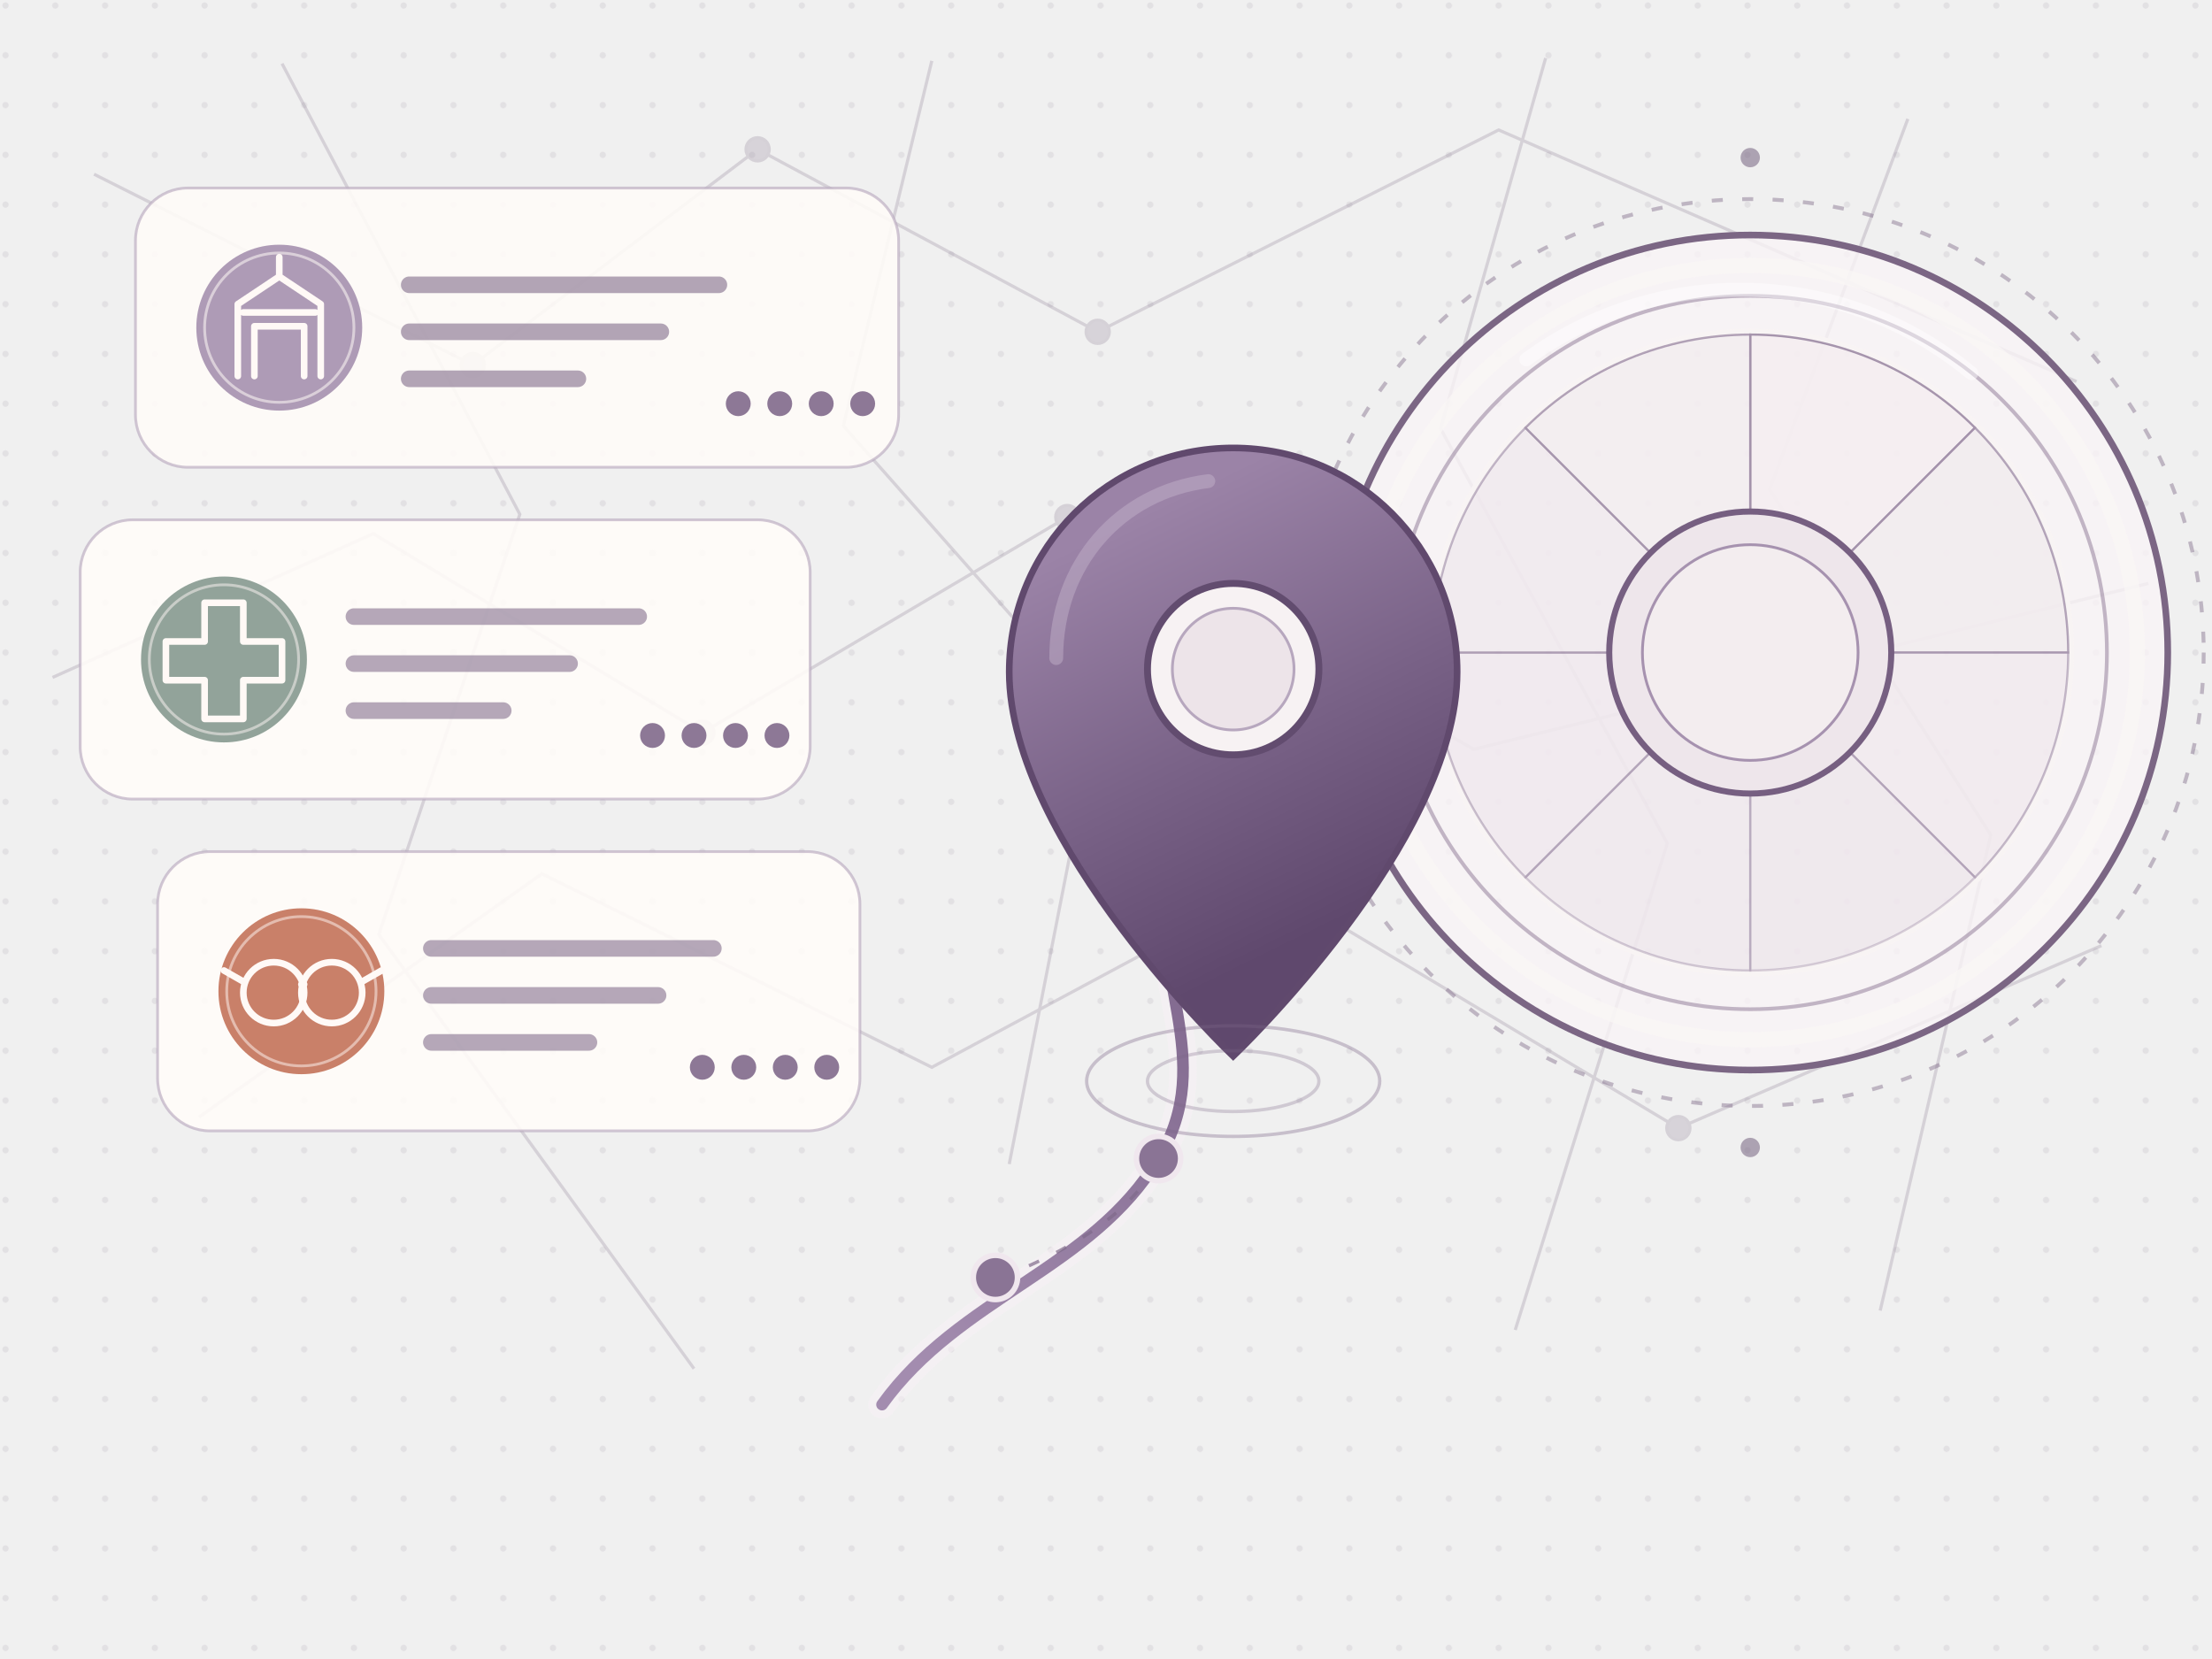
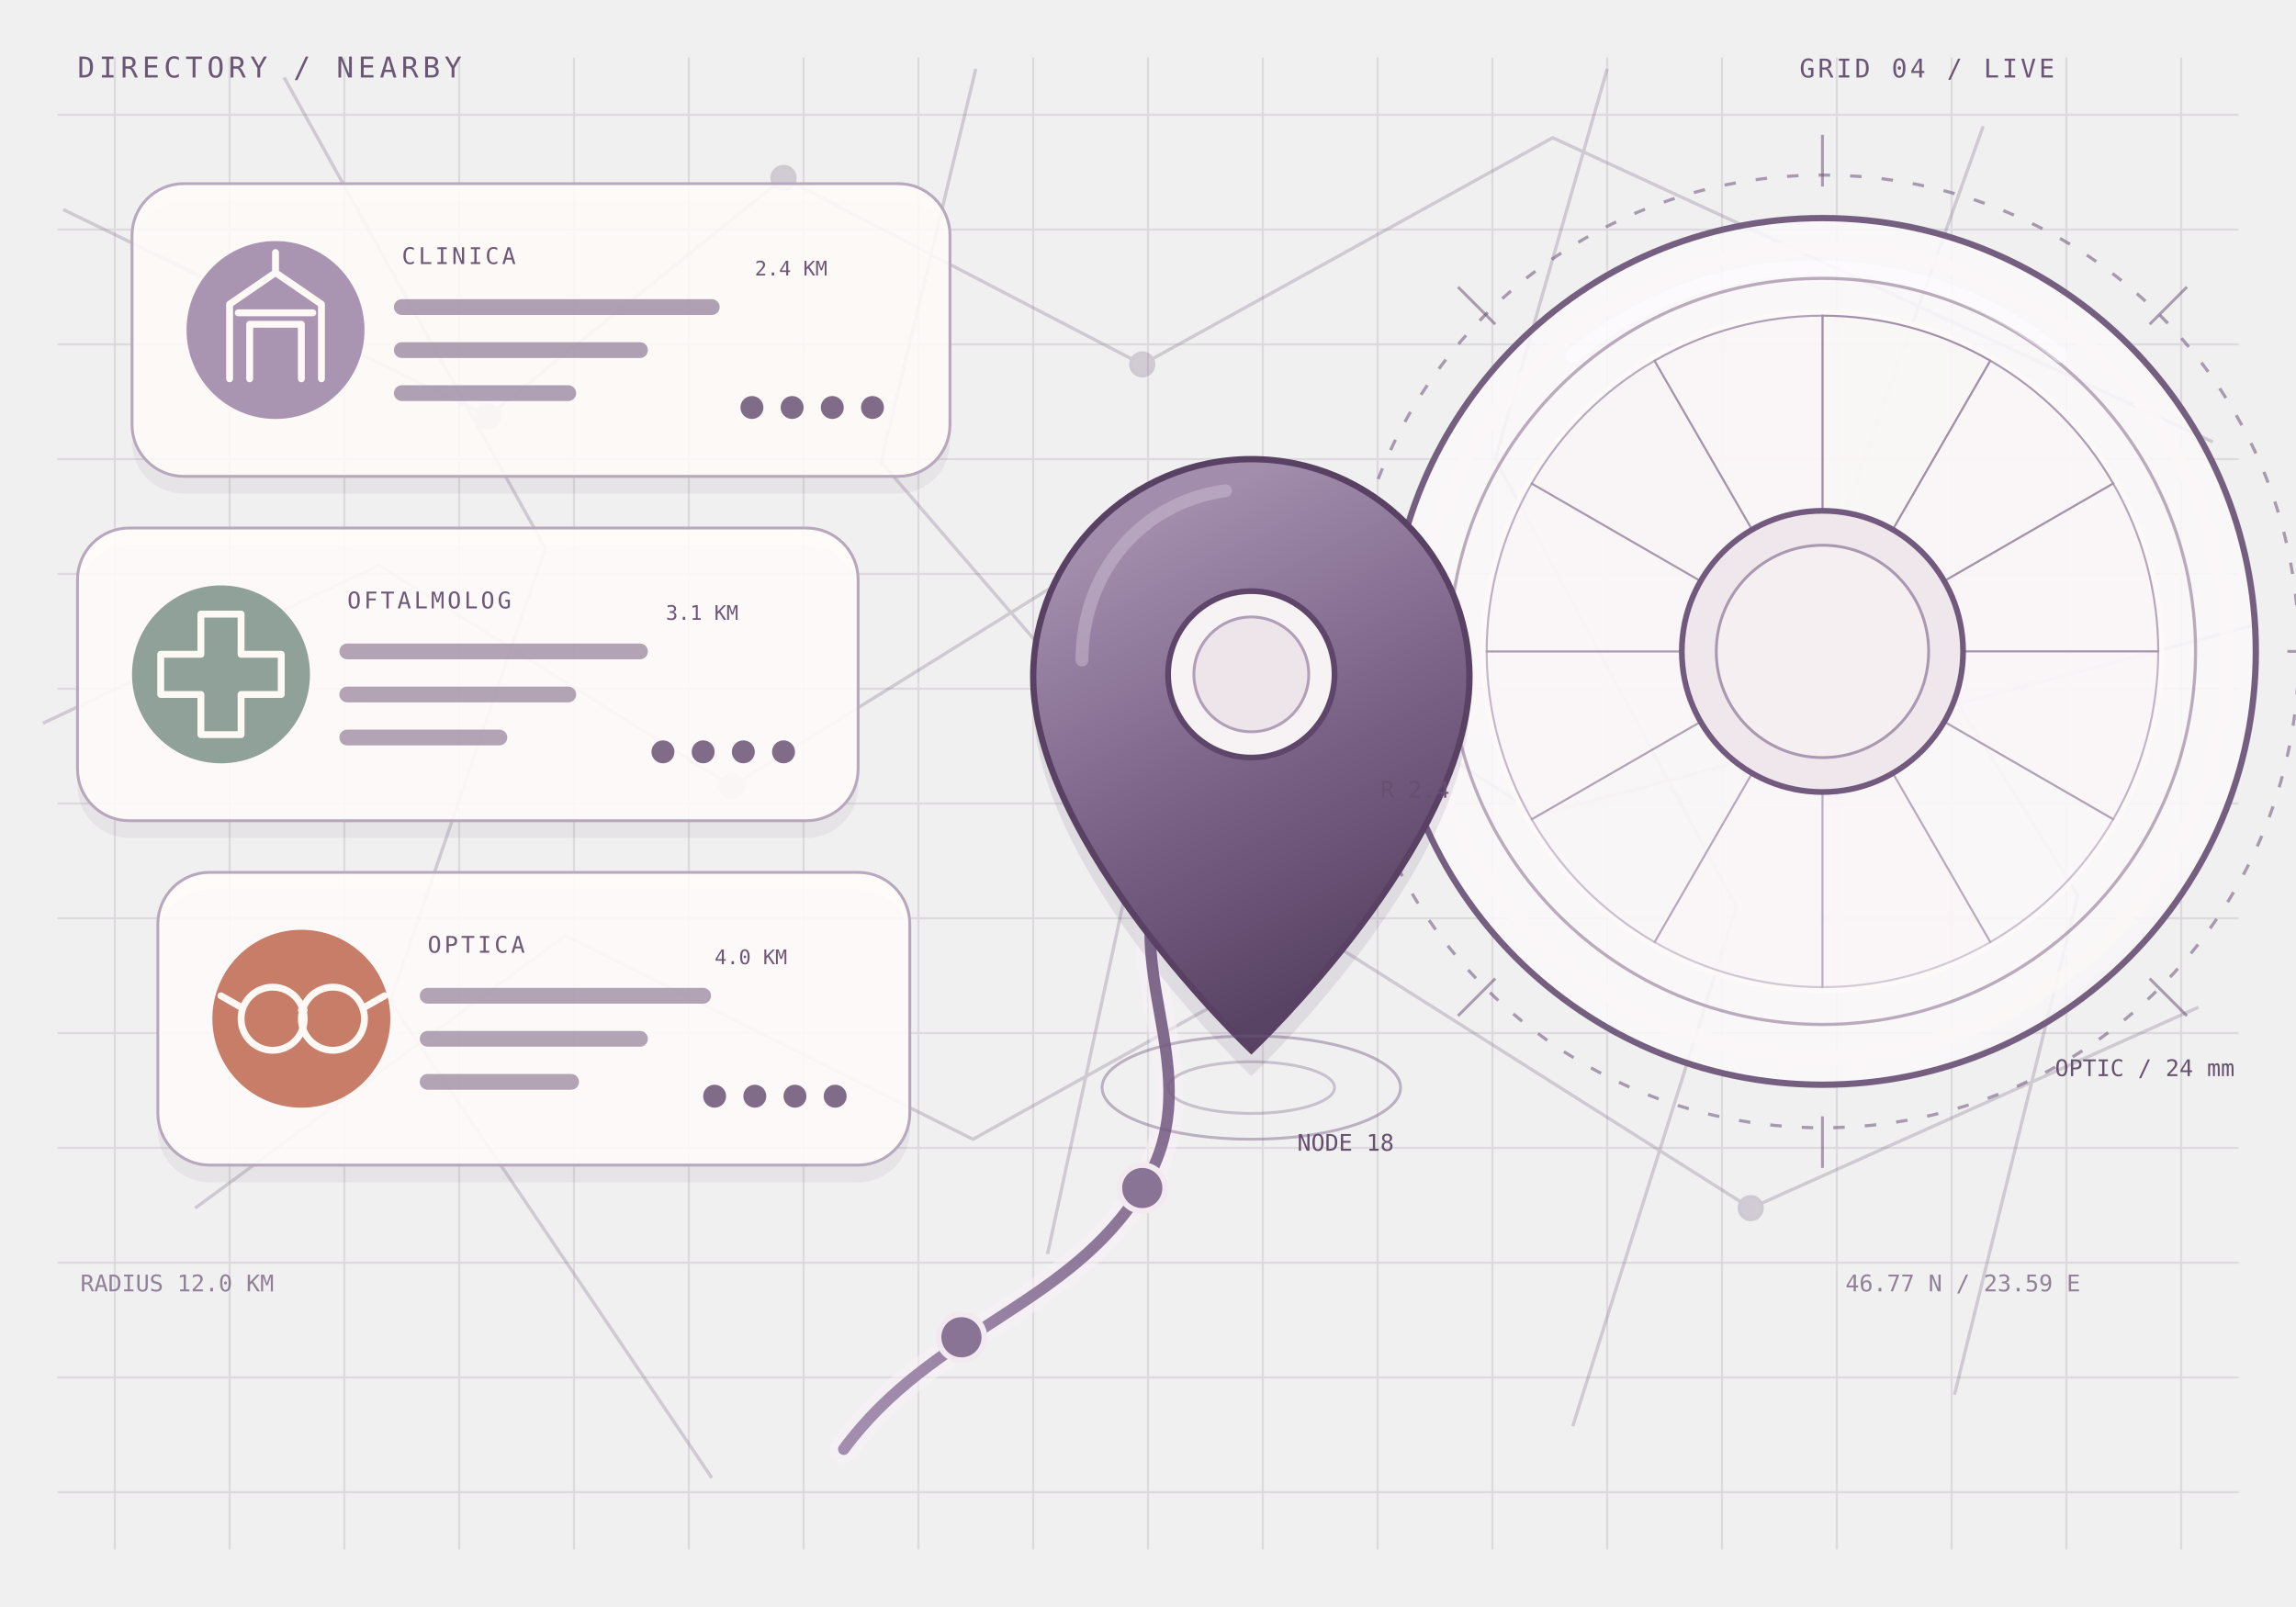
- <svg xmlns="http://www.w3.org/2000/svg" viewBox="0 0 800 600" fill="none">
+ <svg xmlns="http://www.w3.org/2000/svg" viewBox="0 0 800 560" fill="none">
  <defs>
-     <linearGradient id="lensFill" x1="485" y1="96" x2="736" y2="376" gradientUnits="userSpaceOnUse">
-       <stop stop-color="#F9F4F6" stop-opacity=".78" />
-       <stop offset=".48" stop-color="#BBA9C2" stop-opacity=".43" />
-       <stop offset="1" stop-color="#8E7799" stop-opacity=".16" />
+     <linearGradient id="lens" x1="493" y1="70" x2="748" y2="395" gradientUnits="userSpaceOnUse">
+       <stop stop-color="#FBF8FA" stop-opacity=".86" />
+       <stop offset=".5" stop-color="#C5B5CB" stop-opacity=".4" />
+       <stop offset="1" stop-color="#8E7898" stop-opacity=".13" />
    </linearGradient>
-     <linearGradient id="pinFill" x1="386" y1="199" x2="458" y2="346" gradientUnits="userSpaceOnUse">
-       <stop stop-color="#9B83A7" />
-       <stop offset=".55" stop-color="#796287" />
-       <stop offset="1" stop-color="#5F486D" />
+     <linearGradient id="pin" x1="384" y1="191" x2="461" y2="344" gradientUnits="userSpaceOnUse">
+       <stop stop-color="#A28DAC" />
+       <stop offset=".52" stop-color="#7B6388" />
+       <stop offset="1" stop-color="#594364" />
    </linearGradient>
-     <linearGradient id="routeStroke" x1="319" y1="482" x2="493" y2="284" gradientUnits="userSpaceOnUse">
-       <stop stop-color="#A38CAF" />
-       <stop offset="1" stop-color="#70577E" />
+     <linearGradient id="route" x1="285" y1="481" x2="503" y2="260" gradientUnits="userSpaceOnUse">
+       <stop stop-color="#A38DAE" />
+       <stop offset="1" stop-color="#654F72" />
    </linearGradient>
-     <radialGradient id="apertureGlow" cx="0" cy="0" r="1" gradientTransform="translate(633 238) rotate(90) scale(127)">
-       <stop stop-color="#FFFDFC" stop-opacity=".94" />
-       <stop offset=".52" stop-color="#ECE2EA" stop-opacity=".62" />
-       <stop offset="1" stop-color="#A38EAD" stop-opacity=".15" />
-     </radialGradient>
-     <pattern id="microDots" width="18" height="18" patternUnits="userSpaceOnUse">
-       <circle cx="2" cy="2" r="1.15" fill="#715D7A" fill-opacity=".22" />
-     </pattern>
  </defs>
-   <rect width="800" height="600" fill="url(#microDots)" opacity=".48" />
-   <g stroke="#786681" stroke-width="1.15" opacity=".22">
-     <path d="M34 63 171 132 274 54 397 120 542 47 751 138" />
-     <path d="M19 245 135 193 254 265 386 187 533 271 777 211" />
-     <path d="M72 404 196 316 337 386 460 320 607 408 760 342" />
-     <path d="M102 23 188 186 137 338 251 495" />
-     <path d="M337 22 305 154 397 258 365 421" />
-     <path d="M559 21 521 155 603 305 548 481" />
-     <path d="M690 43 640 177 720 302 680 474" />
-     <circle cx="171" cy="132" r="4.2" fill="#806D88" />
-     <circle cx="274" cy="54" r="4.2" fill="#806D88" />
-     <circle cx="397" cy="120" r="4.2" fill="#806D88" />
-     <circle cx="254" cy="265" r="4.2" fill="#806D88" />
-     <circle cx="386" cy="187" r="4.2" fill="#806D88" />
-     <circle cx="460" cy="320" r="4.2" fill="#806D88" />
-     <circle cx="607" cy="408" r="4.2" fill="#806D88" />
+   <g stroke="#76627F" stroke-width=".7" opacity=".16">
+     <path d="M20 40h760M20 80h760M20 120h760M20 160h760M20 200h760M20 240h760M20 280h760M20 320h760M20 360h760M20 400h760M20 440h760M20 480h760M20 520h760" />
+     <path d="M40 20v520M80 20v520M120 20v520M160 20v520M200 20v520M240 20v520M280 20v520M320 20v520M360 20v520M400 20v520M440 20v520M480 20v520M520 20v520M560 20v520M600 20v520M640 20v520M680 20v520M720 20v520M760 20v520" />
  </g>
-   <g transform="translate(482 52)">
-     <circle cx="151" cy="184" r="164" stroke="#796482" stroke-width="1.4" stroke-dasharray="4 7" opacity=".42" />
-     <circle cx="151" cy="184" r="151" fill="url(#lensFill)" stroke="#7B6684" stroke-width="2.4" />
-     <circle cx="151" cy="184" r="140" stroke="#FAF6F5" stroke-width="5.5" opacity=".72" />
-     <circle cx="151" cy="184" r="129" stroke="#8B7593" stroke-width="1.35" opacity=".5" />
-     <circle cx="151" cy="184" r="116" fill="url(#apertureGlow)" stroke="#F9F4F4" stroke-width="2.2" opacity=".92" />
-     <g transform="translate(151 184)" fill="#F8F2F3" stroke="#8C7796" stroke-width=".8" opacity=".75">
-       <path d="M0 0 0-115A115 115 0 0 1 81.3-81.3Z" />
-       <path d="M0 0 81.3-81.3A115 115 0 0 1 115 0Z" opacity=".83" />
-       <path d="M0 0 115 0A115 115 0 0 1 81.3 81.3Z" opacity=".64" />
-       <path d="M0 0 81.3 81.3A115 115 0 0 1 0 115Z" opacity=".42" />
-       <path d="M0 0 0 115A115 115 0 0 1-81.3 81.3Z" opacity=".48" />
-       <path d="M0 0-81.3 81.3A115 115 0 0 1-115 0Z" opacity=".58" />
-       <path d="M0 0-115 0A115 115 0 0 1-81.3-81.3Z" opacity=".67" />
-       <path d="M0 0-81.3-81.3A115 115 0 0 1 0-115Z" opacity=".86" />
+   <g font-family="ui-monospace, SFMono-Regular, Menlo, monospace" fill="#6B5676">
+     <text x="27" y="27" font-size="10" letter-spacing="1.5">DIRECTORY / NEARBY</text>
+     <text x="627" y="27" font-size="9" letter-spacing="1">GRID 04 / LIVE</text>
+     <text x="28" y="450" font-size="8" opacity=".72">RADIUS 12.0 KM</text>
+     <text x="643" y="450" font-size="8" opacity=".72">46.77 N / 23.59 E</text>
+   </g>
+   <g stroke="#76627F" stroke-width="1.15" opacity=".27">
+     <path d="M22 73 170 145 273 62 398 127 541 48 771 154" />
+     <path d="M15 252 132 197 255 274 390 190 536 284 785 218" />
+     <path d="M68 421 197 326 339 397 463 328 610 421 766 351" />
+     <path d="M99 27 190 191 136 349 248 515" />
+     <path d="M340 24 307 161 401 270 365 437" />
+     <path d="M560 24 521 160 605 316 548 497" />
+     <path d="M691 44 642 181 724 312 681 486" />
+     <circle cx="170" cy="145" r="4" fill="#7D6986" />
+     <circle cx="273" cy="62" r="4" fill="#7D6986" />
+     <circle cx="398" cy="127" r="4" fill="#7D6986" />
+     <circle cx="255" cy="274" r="4" fill="#7D6986" />
+     <circle cx="390" cy="190" r="4" fill="#7D6986" />
+     <circle cx="463" cy="328" r="4" fill="#7D6986" />
+     <circle cx="610" cy="421" r="4" fill="#7D6986" />
+   </g>
+   <g transform="translate(494 54)">
+     <circle cx="141" cy="173" r="166" stroke="#725C7D" stroke-width="1.1" stroke-dasharray="4 7" opacity=".58" />
+     <circle cx="141" cy="173" r="151" fill="url(#lens)" stroke="#755F80" stroke-width="2.2" />
+     <circle cx="141" cy="173" r="141" stroke="#FBF7F7" stroke-width="5" opacity=".78" />
+     <circle cx="141" cy="173" r="130" stroke="#89738F" stroke-width="1.1" opacity=".58" />
+     <circle cx="141" cy="173" r="118" fill="#F8F3F5" fill-opacity=".24" stroke="#FDF9F8" stroke-width="2" />
+     <g transform="translate(141 173)" fill="#FAF5F6" stroke="#846E8D" stroke-width=".7" opacity=".75">
+       <path d="M0 0 0-117A117 117 0 0 1 58.5-101.3Z" />
+       <path d="M0 0 58.5-101.3A117 117 0 0 1 101.3-58.5Z" opacity=".9" />
+       <path d="M0 0 101.3-58.5A117 117 0 0 1 117 0Z" opacity=".78" />
+       <path d="M0 0 117 0A117 117 0 0 1 101.3 58.5Z" opacity=".65" />
+       <path d="M0 0 101.3 58.5A117 117 0 0 1 58.5 101.3Z" opacity=".54" />
+       <path d="M0 0 58.5 101.3A117 117 0 0 1 0 117Z" opacity=".45" />
+       <path d="M0 0 0 117A117 117 0 0 1-58.5 101.3Z" opacity=".48" />
+       <path d="M0 0-58.5 101.3A117 117 0 0 1-101.3 58.5Z" opacity=".55" />
+       <path d="M0 0-101.3 58.5A117 117 0 0 1-117 0Z" opacity=".62" />
+       <path d="M0 0-117 0A117 117 0 0 1-101.3-58.5Z" opacity=".69" />
+       <path d="M0 0-101.3-58.5A117 117 0 0 1-58.5-101.3Z" opacity=".76" />
+       <path d="M0 0-58.5-101.3A117 117 0 0 1 0-117Z" opacity=".86" />
    </g>
-     <circle cx="151" cy="184" r="51" fill="#EEE6EB" stroke="#765F81" stroke-width="2.2" />
-     <circle cx="151" cy="184" r="39" fill="#F9F5F4" fill-opacity=".46" stroke="#A692AF" stroke-width="1" />
-     <path d="M70 78a131 131 0 0 1 161 5" stroke="#FFF" stroke-width="5" stroke-linecap="round" opacity=".45" />
-     <g fill="#75627F" opacity=".55">
-       <circle cx="151" cy="5" r="3.5" />
-       <circle cx="151" cy="363" r="3.5" />
-       <circle cx="-28" cy="184" r="3.5" />
-       <circle cx="330" cy="184" r="3.5" />
+     <circle cx="141" cy="173" r="49" fill="#EFE7EC" stroke="#715A7D" stroke-width="2" />
+     <circle cx="141" cy="173" r="37" fill="#FCF8F7" fill-opacity=".5" stroke="#AA98B1" />
+     <path d="M54 70a133 133 0 0 1 170 0" stroke="#FFF" stroke-width="5" stroke-linecap="round" opacity=".42" />
+     <g stroke="#6B5676" opacity=".55">
+       <path d="M141-7v18M141 335v18M-39 173h18M303 173h18" />
+       <path d="M14 46l13 13M255 287l13 13M14 300l13-13M255 59l13-13" />
+     </g>
+     <text x="222" y="321" font-family="ui-monospace, SFMono-Regular, Menlo, monospace" font-size="8" fill="#675271">OPTIC / 24 mm</text>
+   </g>
+   <g>
+     <g transform="translate(46 64)">
+       <rect y="6" width="285" height="102" rx="18" fill="#715A7B" fill-opacity=".08" />
+       <rect width="285" height="102" rx="18" fill="#FFFCFA" fill-opacity=".88" stroke="#B7A8BD" />
+       <circle cx="50" cy="51" r="31" fill="#A994B2" />
+       <path d="M34 68V42l16-11 16 11v26M41 68V49h18v19M37 45h26M50 31v-7" stroke="#FFF9F6" stroke-width="2.4" stroke-linecap="round" stroke-linejoin="round" />
+       <text x="94" y="28" font-family="ui-monospace, SFMono-Regular, Menlo, monospace" font-size="8" fill="#6D5877" letter-spacing="1">CLINICA</text>
+       <path d="M94 43h108M94 58h83M94 73h58" stroke="#806B89" stroke-width="5.5" stroke-linecap="round" opacity=".62" />
+       <g fill="#806B89">
+         <circle cx="216" cy="78" r="4" />
+         <circle cx="230" cy="78" r="4" />
+         <circle cx="244" cy="78" r="4" />
+         <circle cx="258" cy="78" r="4" />
+       </g>
+       <text x="217" y="32" font-family="ui-monospace, SFMono-Regular, Menlo, monospace" font-size="7" fill="#6D5877">2.4 KM</text>
+     </g>
+     <g transform="translate(27 184)">
+       <rect y="6" width="272" height="102" rx="18" fill="#715A7B" fill-opacity=".08" />
+       <rect width="272" height="102" rx="18" fill="#FFFCFA" fill-opacity=".9" stroke="#B7A8BD" />
+       <circle cx="50" cy="51" r="31" fill="#8FA198" />
+       <path d="M43 30h14v14h14v14H57v14H43V58H29V44h14Z" stroke="#FFF9F6" stroke-width="2.4" stroke-linejoin="round" />
+       <text x="94" y="28" font-family="ui-monospace, SFMono-Regular, Menlo, monospace" font-size="8" fill="#6D5877" letter-spacing="1">OFTALMOLOG</text>
+       <path d="M94 43h102M94 58h77M94 73h53" stroke="#806B89" stroke-width="5.5" stroke-linecap="round" opacity=".6" />
+       <g fill="#806B89">
+         <circle cx="204" cy="78" r="4" />
+         <circle cx="218" cy="78" r="4" />
+         <circle cx="232" cy="78" r="4" />
+         <circle cx="246" cy="78" r="4" />
+       </g>
+       <text x="205" y="32" font-family="ui-monospace, SFMono-Regular, Menlo, monospace" font-size="7" fill="#6D5877">3.1 KM</text>
+     </g>
+     <g transform="translate(55 304)">
+       <rect y="6" width="262" height="102" rx="18" fill="#715A7B" fill-opacity=".08" />
+       <rect width="262" height="102" rx="18" fill="#FFFCFA" fill-opacity=".9" stroke="#B7A8BD" />
+       <circle cx="50" cy="51" r="31" fill="#C77D67" />
+       <g stroke="#FFF9F6" stroke-width="2.4">
+         <circle cx="40" cy="51" r="11" />
+         <circle cx="61" cy="51" r="11" />
+         <path d="M51 48h-1M29 47l-7-4M72 47l7-4" stroke-linecap="round" />
+       </g>
+       <text x="94" y="28" font-family="ui-monospace, SFMono-Regular, Menlo, monospace" font-size="8" fill="#6D5877" letter-spacing="1">OPTICA</text>
+       <path d="M94 43h96M94 58h74M94 73h50" stroke="#806B89" stroke-width="5.5" stroke-linecap="round" opacity=".6" />
+       <g fill="#806B89">
+         <circle cx="194" cy="78" r="4" />
+         <circle cx="208" cy="78" r="4" />
+         <circle cx="222" cy="78" r="4" />
+         <circle cx="236" cy="78" r="4" />
+       </g>
+       <text x="194" y="32" font-family="ui-monospace, SFMono-Regular, Menlo, monospace" font-size="7" fill="#6D5877">4.0 KM</text>
    </g>
  </g>
-   <g>
-     <g transform="translate(49 68)">
-       <rect width="276" height="101" rx="19" fill="#FFFCF9" fill-opacity=".88" stroke="#B6A7BC" stroke-opacity=".62" />
-       <circle cx="52" cy="50.5" r="30" fill="#AE9BB6" />
-       <circle cx="52" cy="50.5" r="27" stroke="#FFF9F6" stroke-opacity=".55" />
-       <path d="M37 68V42l15-10 15 10v26M43 68V50h18v18M39 45h26M52 32V25" stroke="#FFF9F6" stroke-width="2.4" stroke-linecap="round" stroke-linejoin="round" />
-       <path d="M99 35h112M99 52h91M99 69h61" stroke="#806B89" stroke-width="6" stroke-linecap="round" opacity=".6" />
-       <g fill="#8D7896">
-         <circle cx="218" cy="78" r="4.5" />
-         <circle cx="233" cy="78" r="4.5" />
-         <circle cx="248" cy="78" r="4.5" />
-         <circle cx="263" cy="78" r="4.5" />
-       </g>
-     </g>
-     <g transform="translate(29 188)">
-       <rect width="264" height="101" rx="19" fill="#FFFCF9" fill-opacity=".9" stroke="#B6A7BC" stroke-opacity=".62" />
-       <circle cx="52" cy="50.5" r="30" fill="#92A39A" />
-       <circle cx="52" cy="50.5" r="27" stroke="#FFF9F6" stroke-opacity=".5" />
-       <path d="M45 30h14v14h14v14H59v14H45V58H31V44h14Z" stroke="#FFF9F6" stroke-width="2.4" stroke-linejoin="round" />
-       <path d="M99 35h103M99 52h78M99 69h54" stroke="#806B89" stroke-width="6" stroke-linecap="round" opacity=".58" />
-       <g fill="#8D7896">
-         <circle cx="207" cy="78" r="4.5" />
-         <circle cx="222" cy="78" r="4.5" />
-         <circle cx="237" cy="78" r="4.5" />
-         <circle cx="252" cy="78" r="4.5" />
-       </g>
-     </g>
-     <g transform="translate(57 308)">
-       <rect width="254" height="101" rx="19" fill="#FFFCF9" fill-opacity=".9" stroke="#B6A7BC" stroke-opacity=".62" />
-       <circle cx="52" cy="50.5" r="30" fill="#C98069" />
-       <circle cx="52" cy="50.5" r="27" stroke="#FFF9F6" stroke-opacity=".5" />
-       <g stroke="#FFF9F6" stroke-width="2.4">
-         <circle cx="42" cy="51" r="11" />
-         <circle cx="63" cy="51" r="11" />
-         <path d="M53 48h-1M31 47l-7-4M74 47l7-4" stroke-linecap="round" />
-       </g>
-       <path d="M99 35h102M99 52h82M99 69h57" stroke="#806B89" stroke-width="6" stroke-linecap="round" opacity=".58" />
-       <g fill="#8D7896">
-         <circle cx="197" cy="78" r="4.5" />
-         <circle cx="212" cy="78" r="4.5" />
-         <circle cx="227" cy="78" r="4.5" />
-         <circle cx="242" cy="78" r="4.5" />
-       </g>
-     </g>
-   </g>
-   <path d="M319 508c28-39 76-49 100-89 22-36-5-68 4-105 8-34 34-51 67-61" stroke="#F7F1F5" stroke-width="10" stroke-linecap="round" opacity=".55" />
-   <path d="M319 508c28-39 76-49 100-89 22-36-5-68 4-105 8-34 34-51 67-61" stroke="url(#routeStroke)" stroke-width="4.2" stroke-linecap="round" />
-   <path d="M362 462c31-12 50-27 57-43" stroke="#7F698A" stroke-width="1.2" stroke-dasharray="4 7" opacity=".7" />
-   <g fill="#8A7495" stroke="#F0E7EE" stroke-width="2">
-     <circle cx="360" cy="462" r="8" />
-     <circle cx="419" cy="419" r="8" />
-     <circle cx="423" cy="314" r="8" />
-     <circle cx="490" cy="253" r="8" />
+   <path d="M294 505c31-42 79-50 104-91 23-37-5-70 5-107 9-34 35-51 69-62" stroke="#F7F1F5" stroke-width="10" stroke-linecap="round" opacity=".55" />
+   <path d="M294 505c31-42 79-50 104-91 23-37-5-70 5-107 9-34 35-51 69-62" stroke="url(#route)" stroke-width="4" stroke-linecap="round" />
+   <g fill="#8A7495" stroke="#F2EAF0" stroke-width="2">
+     <circle cx="335" cy="466" r="8" />
+     <circle cx="398" cy="414" r="8" />
+     <circle cx="403" cy="307" r="8" />
+     <circle cx="472" cy="245" r="8" />
  </g>
  <g>
-     <path d="M365 243c0-45 36-81 81-81s81 36 81 81c0 62-81 139-81 139s-81-77-81-139Z" fill="url(#pinFill)" stroke="#60496D" stroke-width="2.4" />
-     <path d="M382 238c0-34 23-60 55-64" stroke="#C6B5CD" stroke-width="5" stroke-linecap="round" opacity=".45" />
-     <circle cx="446" cy="242" r="31" fill="#F7F2F3" stroke="#624C6F" stroke-width="2.5" />
-     <circle cx="446" cy="242" r="22" fill="#EDE4E9" stroke="#B7A7BE" stroke-width="1" />
+     <path d="M360 236c0-42 34-76 76-76s76 34 76 76c0 58-76 130-76 130s-76-72-76-130Z" fill="#60496D" fill-opacity=".12" transform="translate(0 9)" />
+     <path d="M360 236c0-42 34-76 76-76s76 34 76 76c0 58-76 130-76 130s-76-72-76-130Z" fill="url(#pin)" stroke="#594164" stroke-width="2.2" />
+     <path d="M377 230c0-31 21-55 50-59" stroke="#CCBDD2" stroke-width="4.5" stroke-linecap="round" opacity=".5" />
+     <circle cx="436" cy="235" r="29" fill="#F7F2F4" stroke="#5D4669" stroke-width="2" />
+     <circle cx="436" cy="235" r="20" fill="#EDE5EA" stroke="#B19FB8" />
  </g>
-   <ellipse cx="446" cy="391" rx="53" ry="20" stroke="#7A6386" stroke-width="1.2" opacity=".35" />
-   <ellipse cx="446" cy="391" rx="31" ry="11" stroke="#7A6386" stroke-width="1.2" opacity=".28" />
+   <ellipse cx="436" cy="379" rx="52" ry="18" stroke="#70587D" stroke-width="1" opacity=".42" />
+   <ellipse cx="436" cy="379" rx="29" ry="9" stroke="#70587D" stroke-width="1" opacity=".32" />
+   <g font-family="ui-monospace, SFMono-Regular, Menlo, monospace" font-size="8" fill="#65506F">
+     <text x="452" y="401">NODE 18</text>
+     <text x="481" y="278">R 2.4</text>
+   </g>
</svg>
